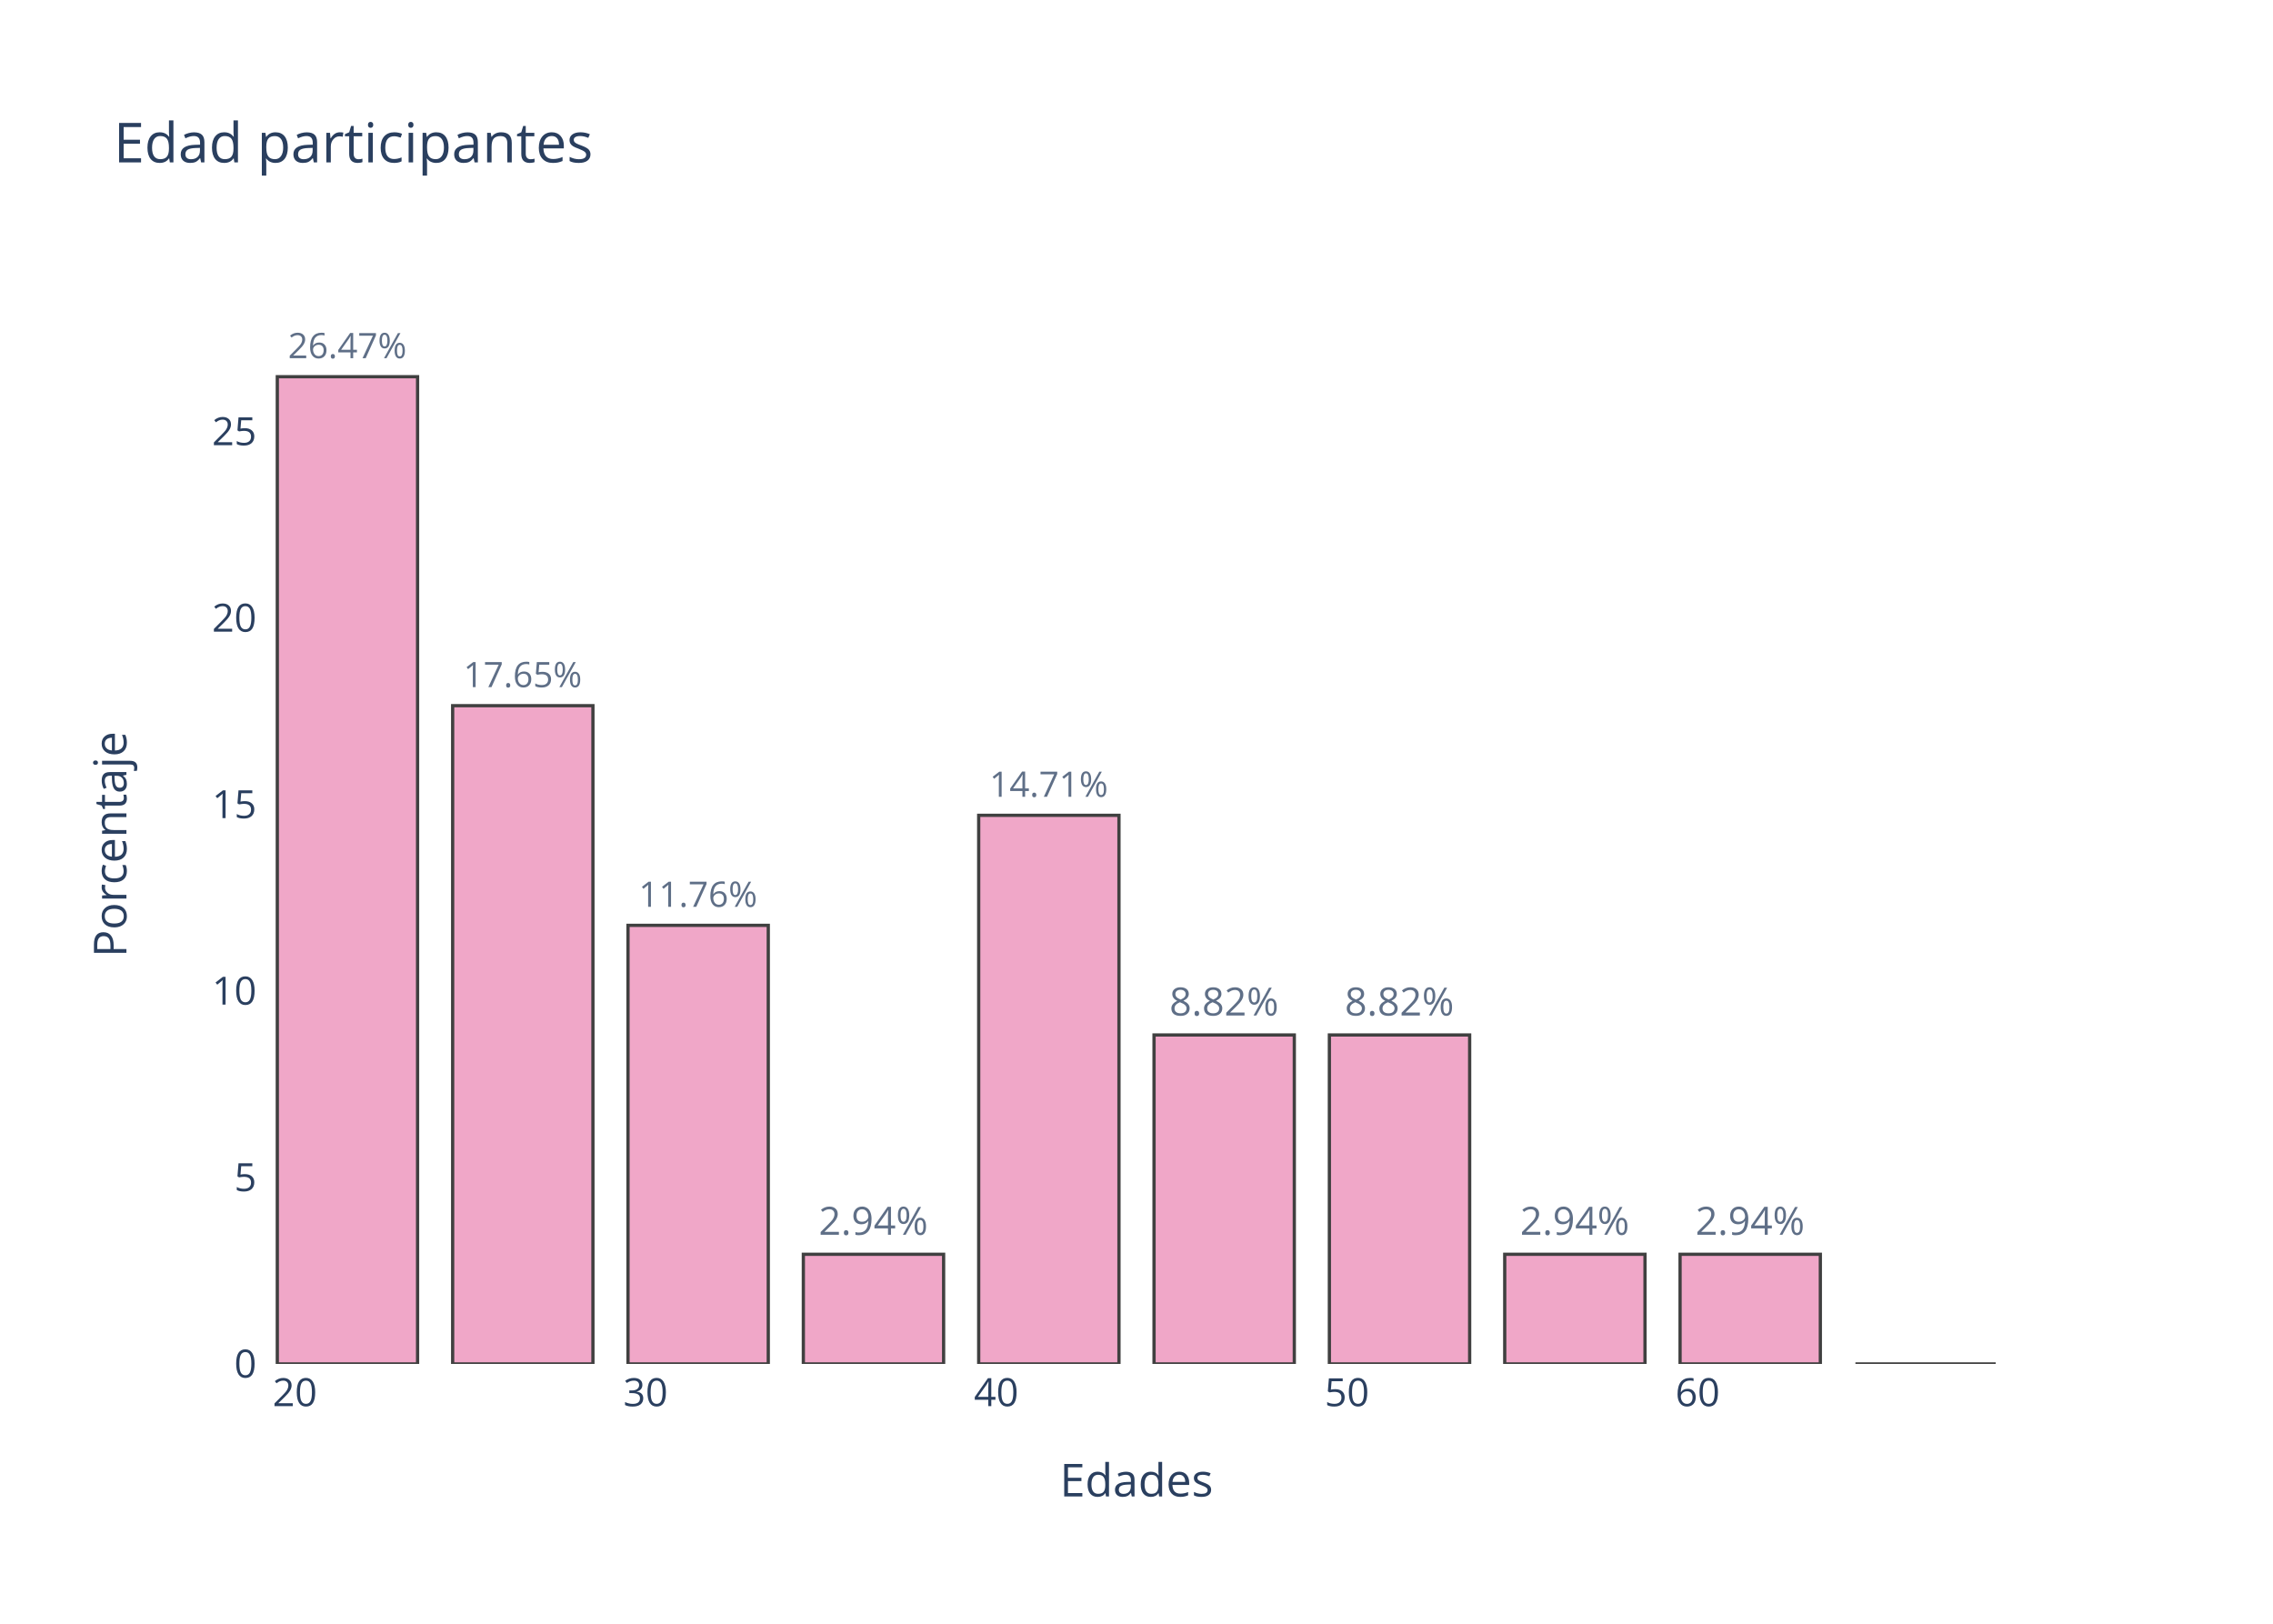
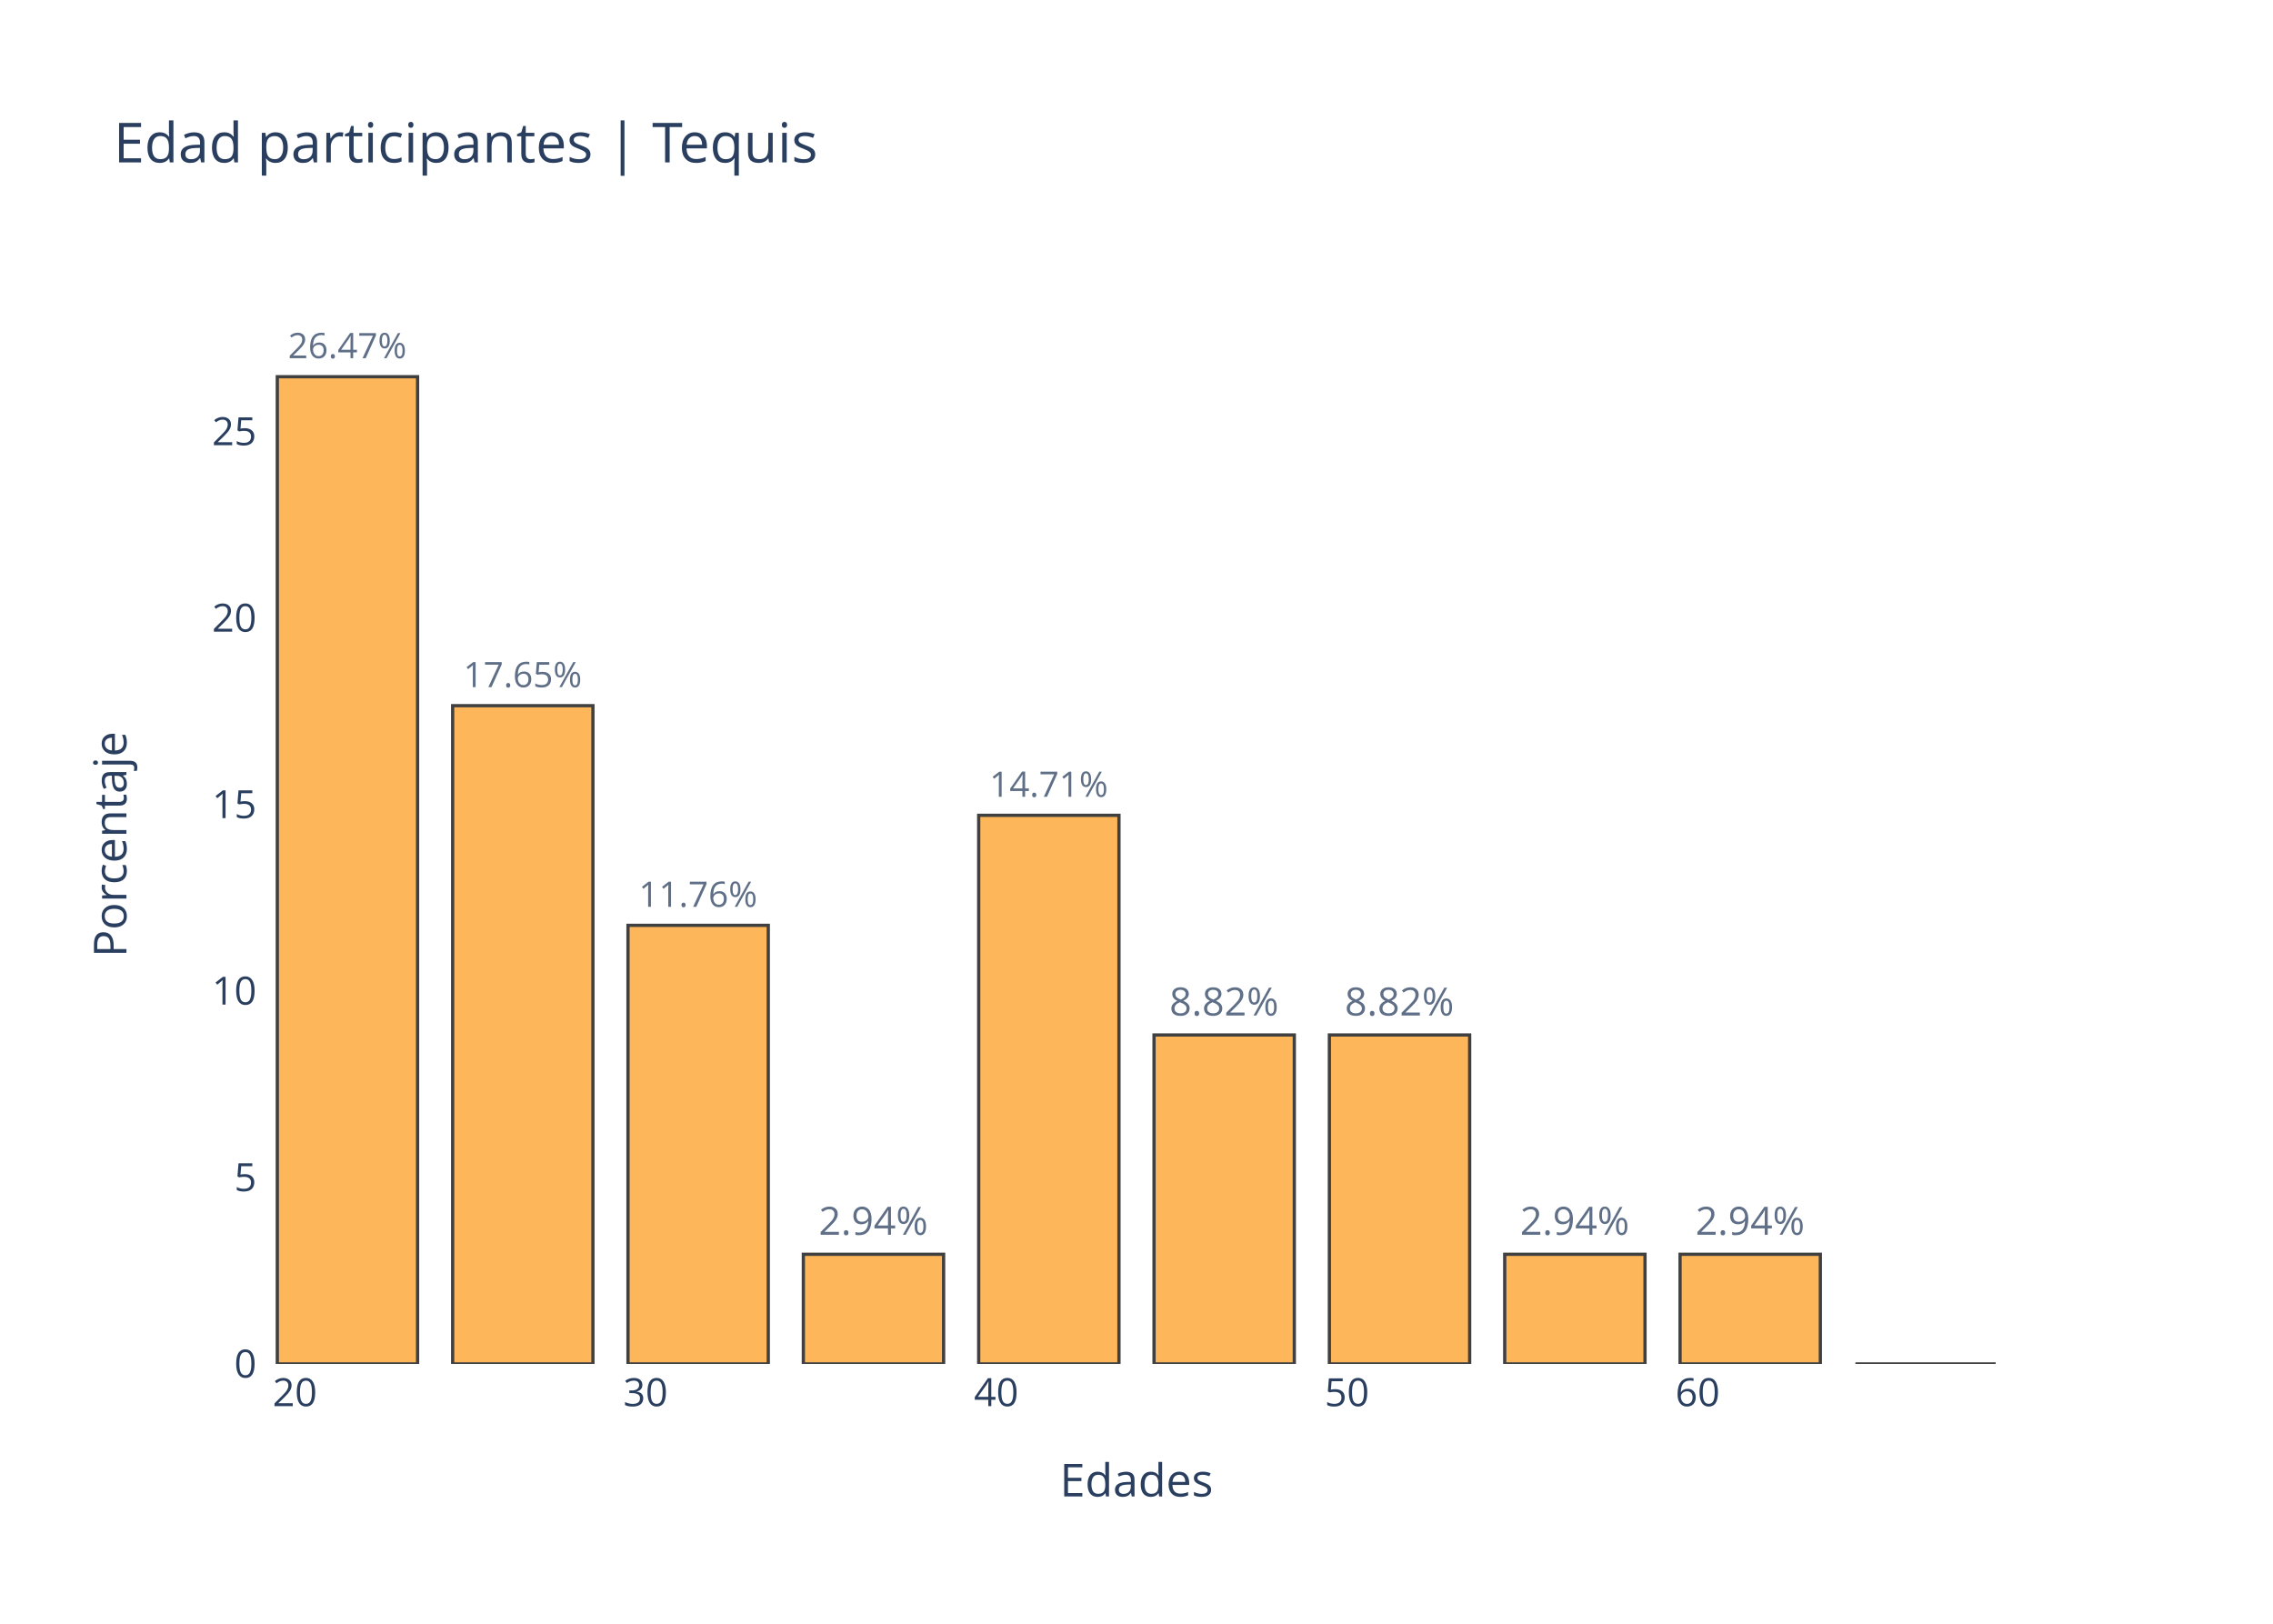
<svg xmlns="http://www.w3.org/2000/svg" class="main-svg" width="700" height="500" style="" viewBox="0 0 700 500">
  <rect x="0" y="0" width="700" height="500" style="fill: rgb(0, 0, 0); fill-opacity: 0;" />
-   <defs id="defs-17cda7">
+   <defs id="defs-b62b40">
    <g class="clips">
-       <clipPath id="clip17cda7xyplot" class="plotclip">
+       <clipPath id="clipb62b40xyplot" class="plotclip">
        <rect width="540" height="320" />
      </clipPath>
-       <clipPath class="axesclip" id="clip17cda7x">
+       <clipPath class="axesclip" id="clipb62b40x">
        <rect x="80" y="0" width="540" height="500" />
      </clipPath>
-       <clipPath class="axesclip" id="clip17cda7y">
+       <clipPath class="axesclip" id="clipb62b40y">
        <rect x="0" y="100" width="700" height="320" />
      </clipPath>
-       <clipPath class="axesclip" id="clip17cda7xy">
+       <clipPath class="axesclip" id="clipb62b40xy">
        <rect x="80" y="100" width="540" height="320" />
      </clipPath>
    </g>
    <g class="gradients" />
  </defs>
  <g class="bglayer">
    <rect class="bg" x="80" y="100" width="540" height="320" style="fill: rgb(0, 0, 0); fill-opacity: 0; stroke-width: 0;" />
  </g>
  <g class="layer-below">
    <g class="imagelayer" />
    <g class="shapelayer" />
  </g>
  <g class="cartesianlayer">
    <g class="subplot xy">
      <g class="layer-subplot">
        <g class="shapelayer" />
        <g class="imagelayer" />
      </g>
      <g class="gridlayer">
        <g class="x" />
        <g class="y">
          <path class="ygrid crisp" transform="translate(0,362.58)" d="M80,0h540" style="stroke: rgb(255, 255, 255); stroke-opacity: 1; stroke-width: 1px;" />
          <path class="ygrid crisp" transform="translate(0,305.15)" d="M80,0h540" style="stroke: rgb(255, 255, 255); stroke-opacity: 1; stroke-width: 1px;" />
          <path class="ygrid crisp" transform="translate(0,247.73)" d="M80,0h540" style="stroke: rgb(255, 255, 255); stroke-opacity: 1; stroke-width: 1px;" />
          <path class="ygrid crisp" transform="translate(0,190.31)" d="M80,0h540" style="stroke: rgb(255, 255, 255); stroke-opacity: 1; stroke-width: 1px;" />
          <path class="ygrid crisp" transform="translate(0,132.88)" d="M80,0h540" style="stroke: rgb(255, 255, 255); stroke-opacity: 1; stroke-width: 1px;" />
        </g>
      </g>
      <g class="zerolinelayer">
        <path class="yzl zl crisp" transform="translate(0,420)" d="M80,0h540" style="stroke: rgb(255, 255, 255); stroke-opacity: 1; stroke-width: 2px;" />
      </g>
      <path class="xlines-below" />
      <path class="ylines-below" />
      <g class="overlines-below" />
      <g class="xaxislayer-below" />
      <g class="yaxislayer-below" />
      <g class="overaxes-below" />
-       <g class="plot" transform="translate(80,100)" clip-path="url('#clip17cda7xyplot')">
+       <g class="plot" transform="translate(80,100)" clip-path="url('#clipb62b40xyplot')">
        <g class="barlayer mlayer">
          <g class="trace bars" style="opacity: 0.75;">
            <g class="points">
              <g class="point">
-                 <path d="M5.4,320V16H48.6V320Z" style="vector-effect: non-scaling-stroke; opacity: 1; stroke-width: 1px; fill: rgb(235, 137, 181); fill-opacity: 1; stroke: rgb(0, 0, 0); stroke-opacity: 1;" />
+                 <path d="M5.4,320V16H48.6V320Z" style="vector-effect: non-scaling-stroke; opacity: 1; stroke-width: 1px; fill: rgb(253, 157, 36); fill-opacity: 1; stroke: rgb(0, 0, 0); stroke-opacity: 1;" />
                <text class="bartext bartext-outside" text-anchor="middle" data-notex="1" x="0" y="0" style="font-family: 'Open Sans', verdana, arial, sans-serif; font-size: 12px; fill: rgb(42, 63, 95); fill-opacity: 1; white-space: pre;" transform="translate(26.96476,10.29383)scale(0.9020555)">26.47%</text>
              </g>
              <g class="point">
-                 <path d="M59.4,320V117.3H102.6V320Z" style="vector-effect: non-scaling-stroke; opacity: 1; stroke-width: 1px; fill: rgb(235, 137, 181); fill-opacity: 1; stroke: rgb(0, 0, 0); stroke-opacity: 1;" />
+                 <path d="M59.4,320V117.3H102.6V320Z" style="vector-effect: non-scaling-stroke; opacity: 1; stroke-width: 1px; fill: rgb(253, 157, 36); fill-opacity: 1; stroke: rgb(0, 0, 0); stroke-opacity: 1;" />
                <text class="bartext bartext-outside" text-anchor="middle" data-notex="1" x="0" y="0" style="font-family: 'Open Sans', verdana, arial, sans-serif; font-size: 12px; fill: rgb(42, 63, 95); fill-opacity: 1; white-space: pre;" transform="translate(80.96476,111.5938)scale(0.9020555)">17.65%</text>
              </g>
              <g class="point">
-                 <path d="M113.4,320V184.94H156.6V320Z" style="vector-effect: non-scaling-stroke; opacity: 1; stroke-width: 1px; fill: rgb(235, 137, 181); fill-opacity: 1; stroke: rgb(0, 0, 0); stroke-opacity: 1;" />
+                 <path d="M113.4,320V184.94H156.6V320Z" style="vector-effect: non-scaling-stroke; opacity: 1; stroke-width: 1px; fill: rgb(253, 157, 36); fill-opacity: 1; stroke: rgb(0, 0, 0); stroke-opacity: 1;" />
                <text class="bartext bartext-outside" text-anchor="middle" data-notex="1" x="0" y="0" style="font-family: 'Open Sans', verdana, arial, sans-serif; font-size: 12px; fill: rgb(42, 63, 95); fill-opacity: 1; white-space: pre;" transform="translate(134.9648,179.2338)scale(0.9020555)">11.76%</text>
              </g>
              <g class="point">
-                 <path d="M167.4,320V286.23H210.6V320Z" style="vector-effect: non-scaling-stroke; opacity: 1; stroke-width: 1px; fill: rgb(235, 137, 181); fill-opacity: 1; stroke: rgb(0, 0, 0); stroke-opacity: 1;" />
+                 <path d="M167.4,320V286.23H210.6V320Z" style="vector-effect: non-scaling-stroke; opacity: 1; stroke-width: 1px; fill: rgb(253, 157, 36); fill-opacity: 1; stroke: rgb(0, 0, 0); stroke-opacity: 1;" />
                <text class="bartext bartext-outside" text-anchor="middle" data-notex="1" x="0" y="0" style="font-family: 'Open Sans', verdana, arial, sans-serif; font-size: 12px; fill: rgb(42, 63, 95); fill-opacity: 1; white-space: pre;" transform="translate(188.9609,280.23)">2.94%</text>
              </g>
              <g class="point">
-                 <path d="M221.4,320V151.06H264.6V320Z" style="vector-effect: non-scaling-stroke; opacity: 1; stroke-width: 1px; fill: rgb(235, 137, 181); fill-opacity: 1; stroke: rgb(0, 0, 0); stroke-opacity: 1;" />
+                 <path d="M221.4,320V151.06H264.6V320Z" style="vector-effect: non-scaling-stroke; opacity: 1; stroke-width: 1px; fill: rgb(253, 157, 36); fill-opacity: 1; stroke: rgb(0, 0, 0); stroke-opacity: 1;" />
                <text class="bartext bartext-outside" text-anchor="middle" data-notex="1" x="0" y="0" style="font-family: 'Open Sans', verdana, arial, sans-serif; font-size: 12px; fill: rgb(42, 63, 95); fill-opacity: 1; white-space: pre;" transform="translate(242.9648,145.3538)scale(0.9020555)">14.71%</text>
              </g>
              <g class="point">
-                 <path d="M275.4,320V218.7H318.6V320Z" style="vector-effect: non-scaling-stroke; opacity: 1; stroke-width: 1px; fill: rgb(235, 137, 181); fill-opacity: 1; stroke: rgb(0, 0, 0); stroke-opacity: 1;" />
+                 <path d="M275.4,320V218.7H318.6V320Z" style="vector-effect: non-scaling-stroke; opacity: 1; stroke-width: 1px; fill: rgb(253, 157, 36); fill-opacity: 1; stroke: rgb(0, 0, 0); stroke-opacity: 1;" />
                <text class="bartext bartext-outside" text-anchor="middle" data-notex="1" x="0" y="0" style="font-family: 'Open Sans', verdana, arial, sans-serif; font-size: 12px; fill: rgb(42, 63, 95); fill-opacity: 1; white-space: pre;" transform="translate(296.9609,212.7)">8.82%</text>
              </g>
              <g class="point">
-                 <path d="M329.4,320V218.7H372.6V320Z" style="vector-effect: non-scaling-stroke; opacity: 1; stroke-width: 1px; fill: rgb(235, 137, 181); fill-opacity: 1; stroke: rgb(0, 0, 0); stroke-opacity: 1;" />
+                 <path d="M329.4,320V218.7H372.6V320Z" style="vector-effect: non-scaling-stroke; opacity: 1; stroke-width: 1px; fill: rgb(253, 157, 36); fill-opacity: 1; stroke: rgb(0, 0, 0); stroke-opacity: 1;" />
                <text class="bartext bartext-outside" text-anchor="middle" data-notex="1" x="0" y="0" style="font-family: 'Open Sans', verdana, arial, sans-serif; font-size: 12px; fill: rgb(42, 63, 95); fill-opacity: 1; white-space: pre;" transform="translate(350.9609,212.7)">8.82%</text>
              </g>
              <g class="point">
-                 <path d="M383.4,320V286.23H426.6V320Z" style="vector-effect: non-scaling-stroke; opacity: 1; stroke-width: 1px; fill: rgb(235, 137, 181); fill-opacity: 1; stroke: rgb(0, 0, 0); stroke-opacity: 1;" />
+                 <path d="M383.4,320V286.23H426.6V320Z" style="vector-effect: non-scaling-stroke; opacity: 1; stroke-width: 1px; fill: rgb(253, 157, 36); fill-opacity: 1; stroke: rgb(0, 0, 0); stroke-opacity: 1;" />
                <text class="bartext bartext-outside" text-anchor="middle" data-notex="1" x="0" y="0" style="font-family: 'Open Sans', verdana, arial, sans-serif; font-size: 12px; fill: rgb(42, 63, 95); fill-opacity: 1; white-space: pre;" transform="translate(404.9609,280.23)">2.94%</text>
              </g>
              <g class="point">
-                 <path d="M437.4,320V286.23H480.6V320Z" style="vector-effect: non-scaling-stroke; opacity: 1; stroke-width: 1px; fill: rgb(235, 137, 181); fill-opacity: 1; stroke: rgb(0, 0, 0); stroke-opacity: 1;" />
+                 <path d="M437.4,320V286.23H480.6V320Z" style="vector-effect: non-scaling-stroke; opacity: 1; stroke-width: 1px; fill: rgb(253, 157, 36); fill-opacity: 1; stroke: rgb(0, 0, 0); stroke-opacity: 1;" />
                <text class="bartext bartext-outside" text-anchor="middle" data-notex="1" x="0" y="0" style="font-family: 'Open Sans', verdana, arial, sans-serif; font-size: 12px; fill: rgb(42, 63, 95); fill-opacity: 1; white-space: pre;" transform="translate(458.9609,280.23)">2.94%</text>
              </g>
              <g class="point">
-                 <path d="M491.4,320V320H534.6V320Z" style="vector-effect: non-scaling-stroke; opacity: 1; stroke-width: 1px; fill: rgb(235, 137, 181); fill-opacity: 1; stroke: rgb(0, 0, 0); stroke-opacity: 1;" />
+                 <path d="M491.4,320V320H534.6V320Z" style="vector-effect: non-scaling-stroke; opacity: 1; stroke-width: 1px; fill: rgb(253, 157, 36); fill-opacity: 1; stroke: rgb(0, 0, 0); stroke-opacity: 1;" />
              </g>
            </g>
          </g>
        </g>
      </g>
      <g class="overplot" />
      <path class="xlines-above crisp" d="M0,0" style="fill: none;" />
      <path class="ylines-above crisp" d="M0,0" style="fill: none;" />
      <g class="overlines-above" />
      <g class="xaxislayer-above">
        <g class="xtick">
          <text text-anchor="middle" x="0" y="433" transform="translate(90.8,0)" style="font-family: 'Open Sans', verdana, arial, sans-serif; font-size: 12px; fill: rgb(42, 63, 95); fill-opacity: 1; white-space: pre;">20</text>
        </g>
        <g class="xtick">
          <text text-anchor="middle" x="0" y="433" transform="translate(198.8,0)" style="font-family: 'Open Sans', verdana, arial, sans-serif; font-size: 12px; fill: rgb(42, 63, 95); fill-opacity: 1; white-space: pre;">30</text>
        </g>
        <g class="xtick">
          <text text-anchor="middle" x="0" y="433" transform="translate(306.8,0)" style="font-family: 'Open Sans', verdana, arial, sans-serif; font-size: 12px; fill: rgb(42, 63, 95); fill-opacity: 1; white-space: pre;">40</text>
        </g>
        <g class="xtick">
          <text text-anchor="middle" x="0" y="433" transform="translate(414.8,0)" style="font-family: 'Open Sans', verdana, arial, sans-serif; font-size: 12px; fill: rgb(42, 63, 95); fill-opacity: 1; white-space: pre;">50</text>
        </g>
        <g class="xtick">
          <text text-anchor="middle" x="0" y="433" transform="translate(522.8,0)" style="font-family: 'Open Sans', verdana, arial, sans-serif; font-size: 12px; fill: rgb(42, 63, 95); fill-opacity: 1; white-space: pre;">60</text>
        </g>
      </g>
      <g class="yaxislayer-above">
        <g class="ytick">
          <text text-anchor="end" x="79" y="4.2" transform="translate(0,420)" style="font-family: 'Open Sans', verdana, arial, sans-serif; font-size: 12px; fill: rgb(42, 63, 95); fill-opacity: 1; white-space: pre;">0</text>
        </g>
        <g class="ytick">
          <text text-anchor="end" x="79" y="4.2" transform="translate(0,362.58)" style="font-family: 'Open Sans', verdana, arial, sans-serif; font-size: 12px; fill: rgb(42, 63, 95); fill-opacity: 1; white-space: pre;">5</text>
        </g>
        <g class="ytick">
          <text text-anchor="end" x="79" y="4.2" transform="translate(0,305.15)" style="font-family: 'Open Sans', verdana, arial, sans-serif; font-size: 12px; fill: rgb(42, 63, 95); fill-opacity: 1; white-space: pre;">10</text>
        </g>
        <g class="ytick">
          <text text-anchor="end" x="79" y="4.2" transform="translate(0,247.73)" style="font-family: 'Open Sans', verdana, arial, sans-serif; font-size: 12px; fill: rgb(42, 63, 95); fill-opacity: 1; white-space: pre;">15</text>
        </g>
        <g class="ytick">
          <text text-anchor="end" x="79" y="4.2" transform="translate(0,190.31)" style="font-family: 'Open Sans', verdana, arial, sans-serif; font-size: 12px; fill: rgb(42, 63, 95); fill-opacity: 1; white-space: pre;">20</text>
        </g>
        <g class="ytick">
          <text text-anchor="end" x="79" y="4.2" transform="translate(0,132.88)" style="font-family: 'Open Sans', verdana, arial, sans-serif; font-size: 12px; fill: rgb(42, 63, 95); fill-opacity: 1; white-space: pre;">25</text>
        </g>
      </g>
      <g class="overaxes-above" />
    </g>
  </g>
  <g class="polarlayer" />
  <g class="ternarylayer" />
  <g class="geolayer" />
  <g class="funnelarealayer" />
  <g class="pielayer" />
  <g class="treemaplayer" />
  <g class="sunburstlayer" />
  <g class="glimages" />
-   <defs id="topdefs-17cda7">
+   <defs id="topdefs-b62b40">
    <g class="clips" />
  </defs>
  <g class="layer-above">
    <g class="imagelayer" />
    <g class="shapelayer" />
  </g>
  <g class="infolayer">
    <g class="g-gtitle">
-       <text class="gtitle" x="35" y="50" text-anchor="start" dy="0em" style="font-family: 'Open Sans', verdana, arial, sans-serif; font-size: 17px; fill: rgb(42, 63, 95); opacity: 1; font-weight: normal; white-space: pre;">Edad participantes</text>
+       <text class="gtitle" x="35" y="50" text-anchor="start" dy="0em" style="font-family: 'Open Sans', verdana, arial, sans-serif; font-size: 17px; fill: rgb(42, 63, 95); opacity: 1; font-weight: normal; white-space: pre;">Edad participantes | Tequis</text>
    </g>
    <g class="g-xtitle">
      <text class="xtitle" x="350" y="460.8" text-anchor="middle" style="font-family: 'Open Sans', verdana, arial, sans-serif; font-size: 14px; fill: rgb(42, 63, 95); opacity: 1; font-weight: normal; white-space: pre;">Edades</text>
    </g>
    <g class="g-ytitle">
      <text class="ytitle" transform="rotate(-90,38.93438,260)" x="38.934" y="260" text-anchor="middle" style="font-family: 'Open Sans', verdana, arial, sans-serif; font-size: 14px; fill: rgb(42, 63, 95); opacity: 1; font-weight: normal; white-space: pre;">Porcentaje</text>
    </g>
  </g>
</svg>
